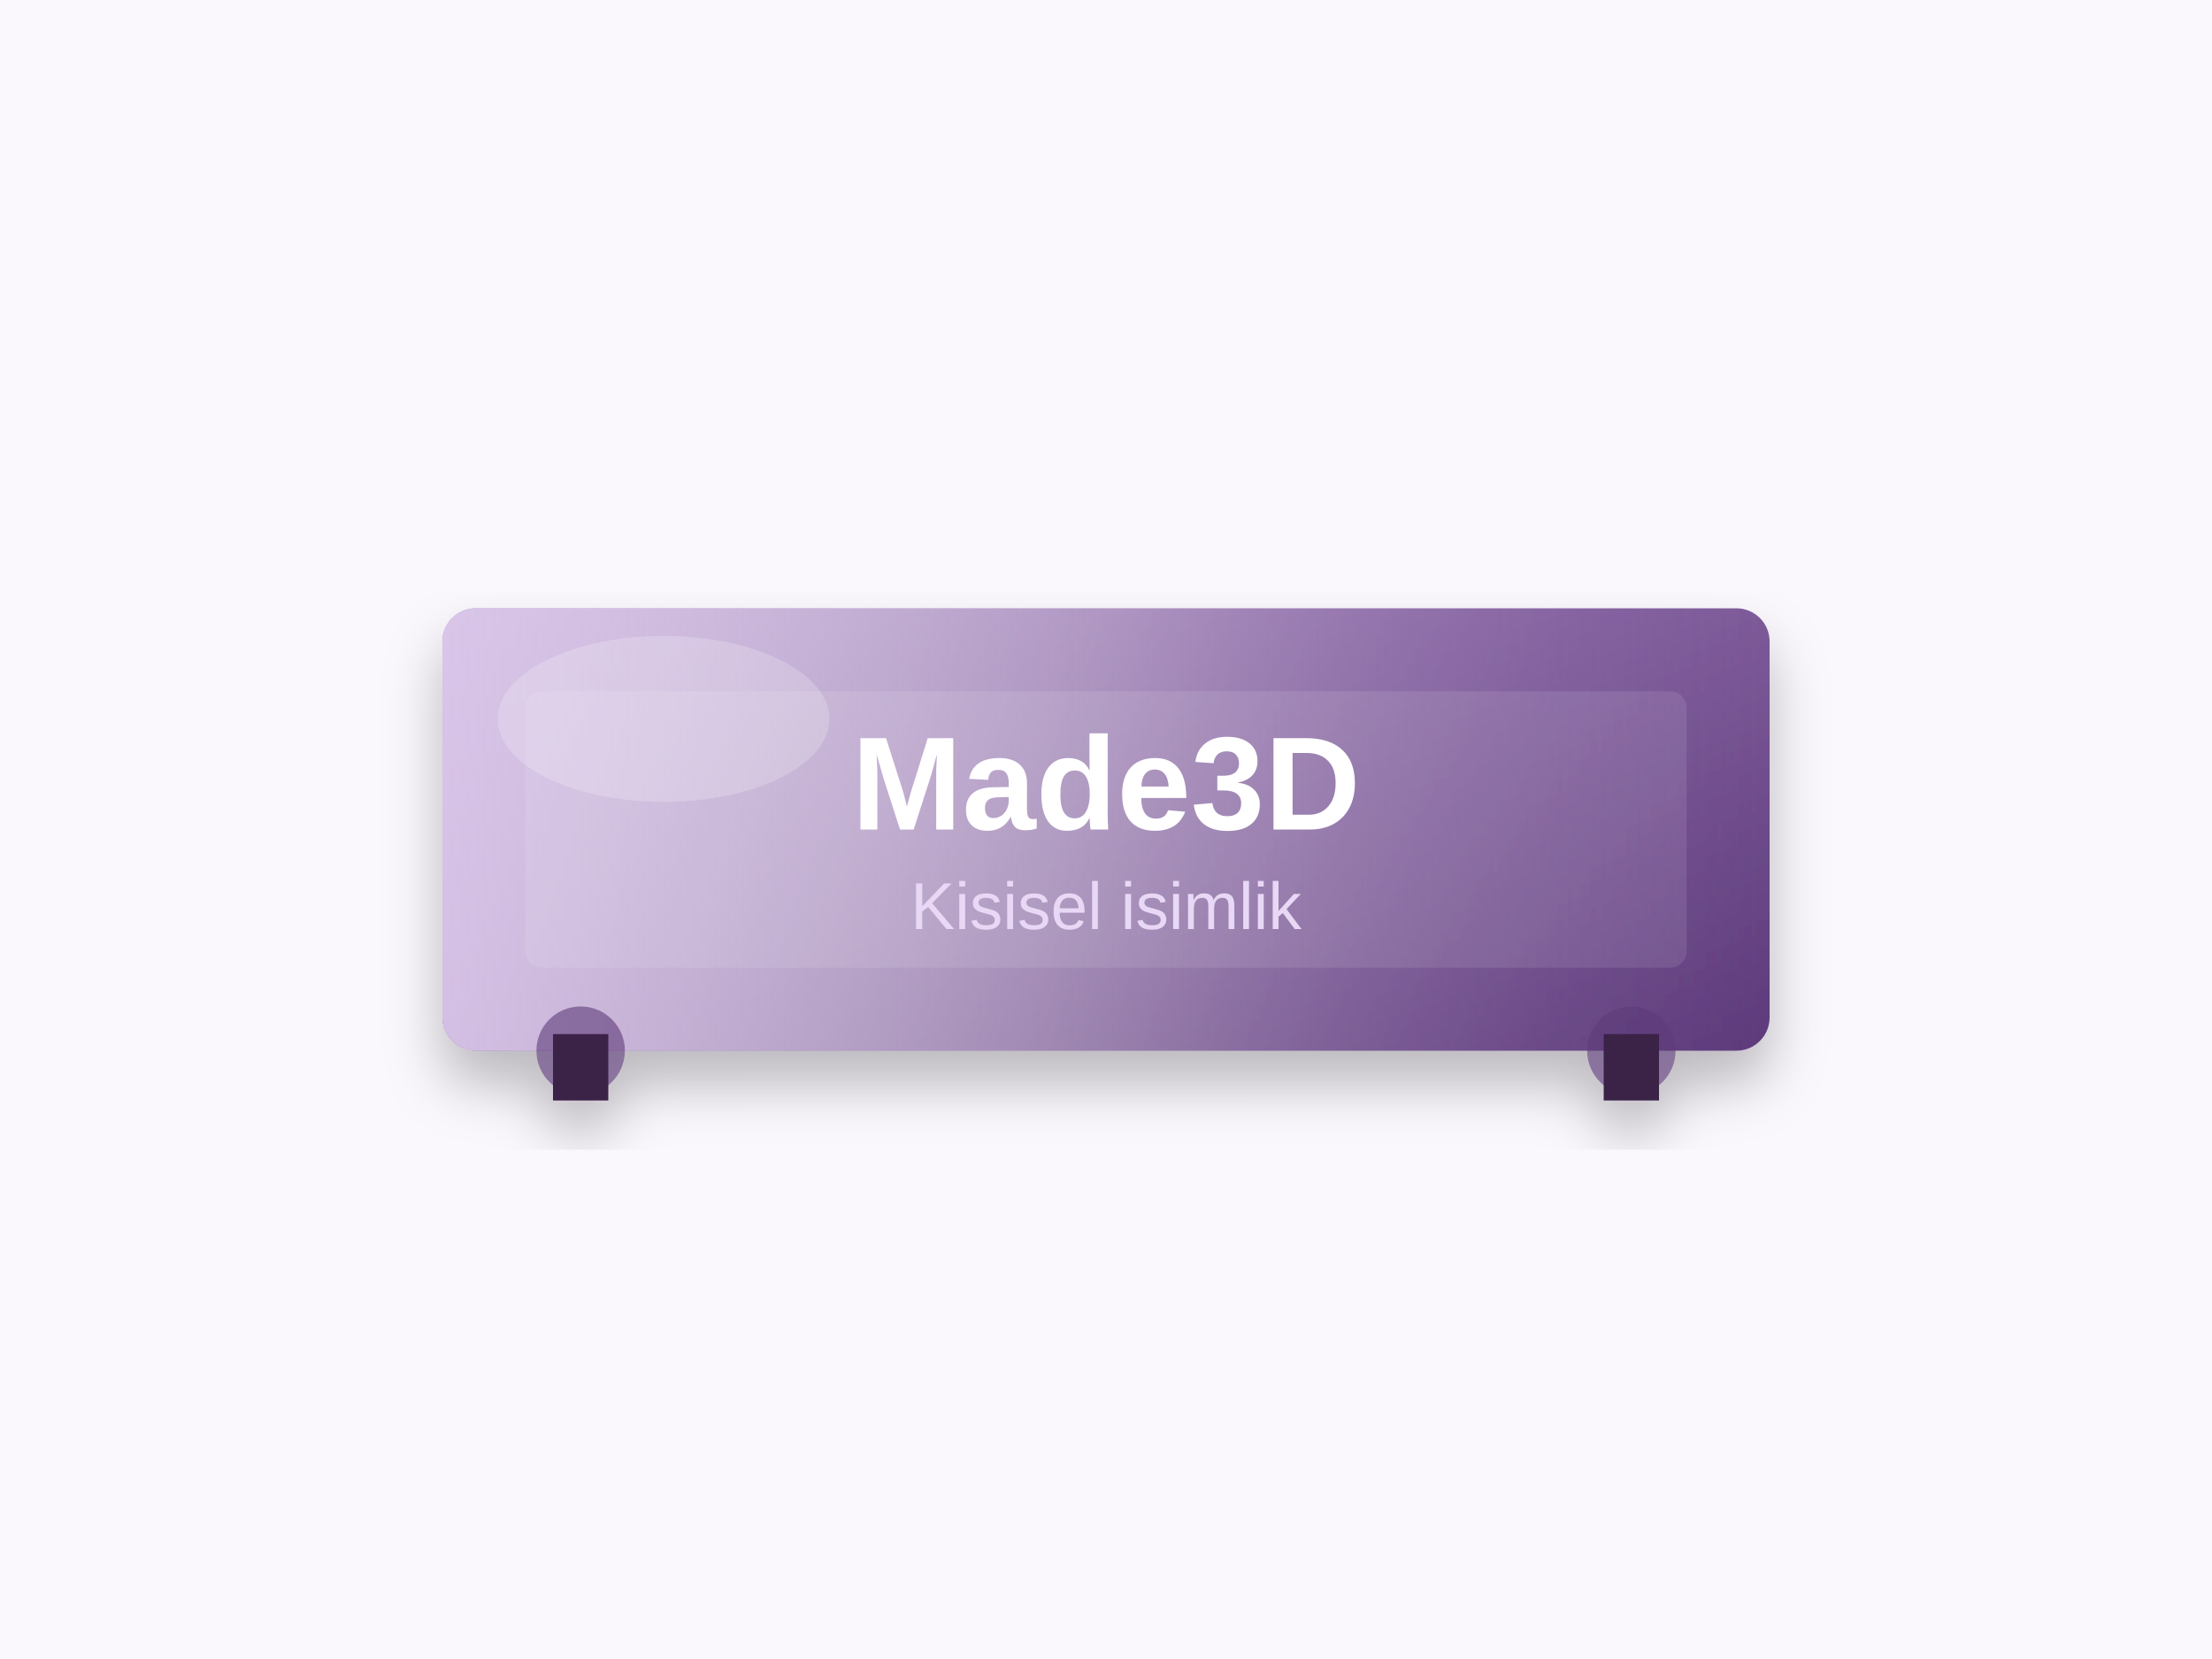
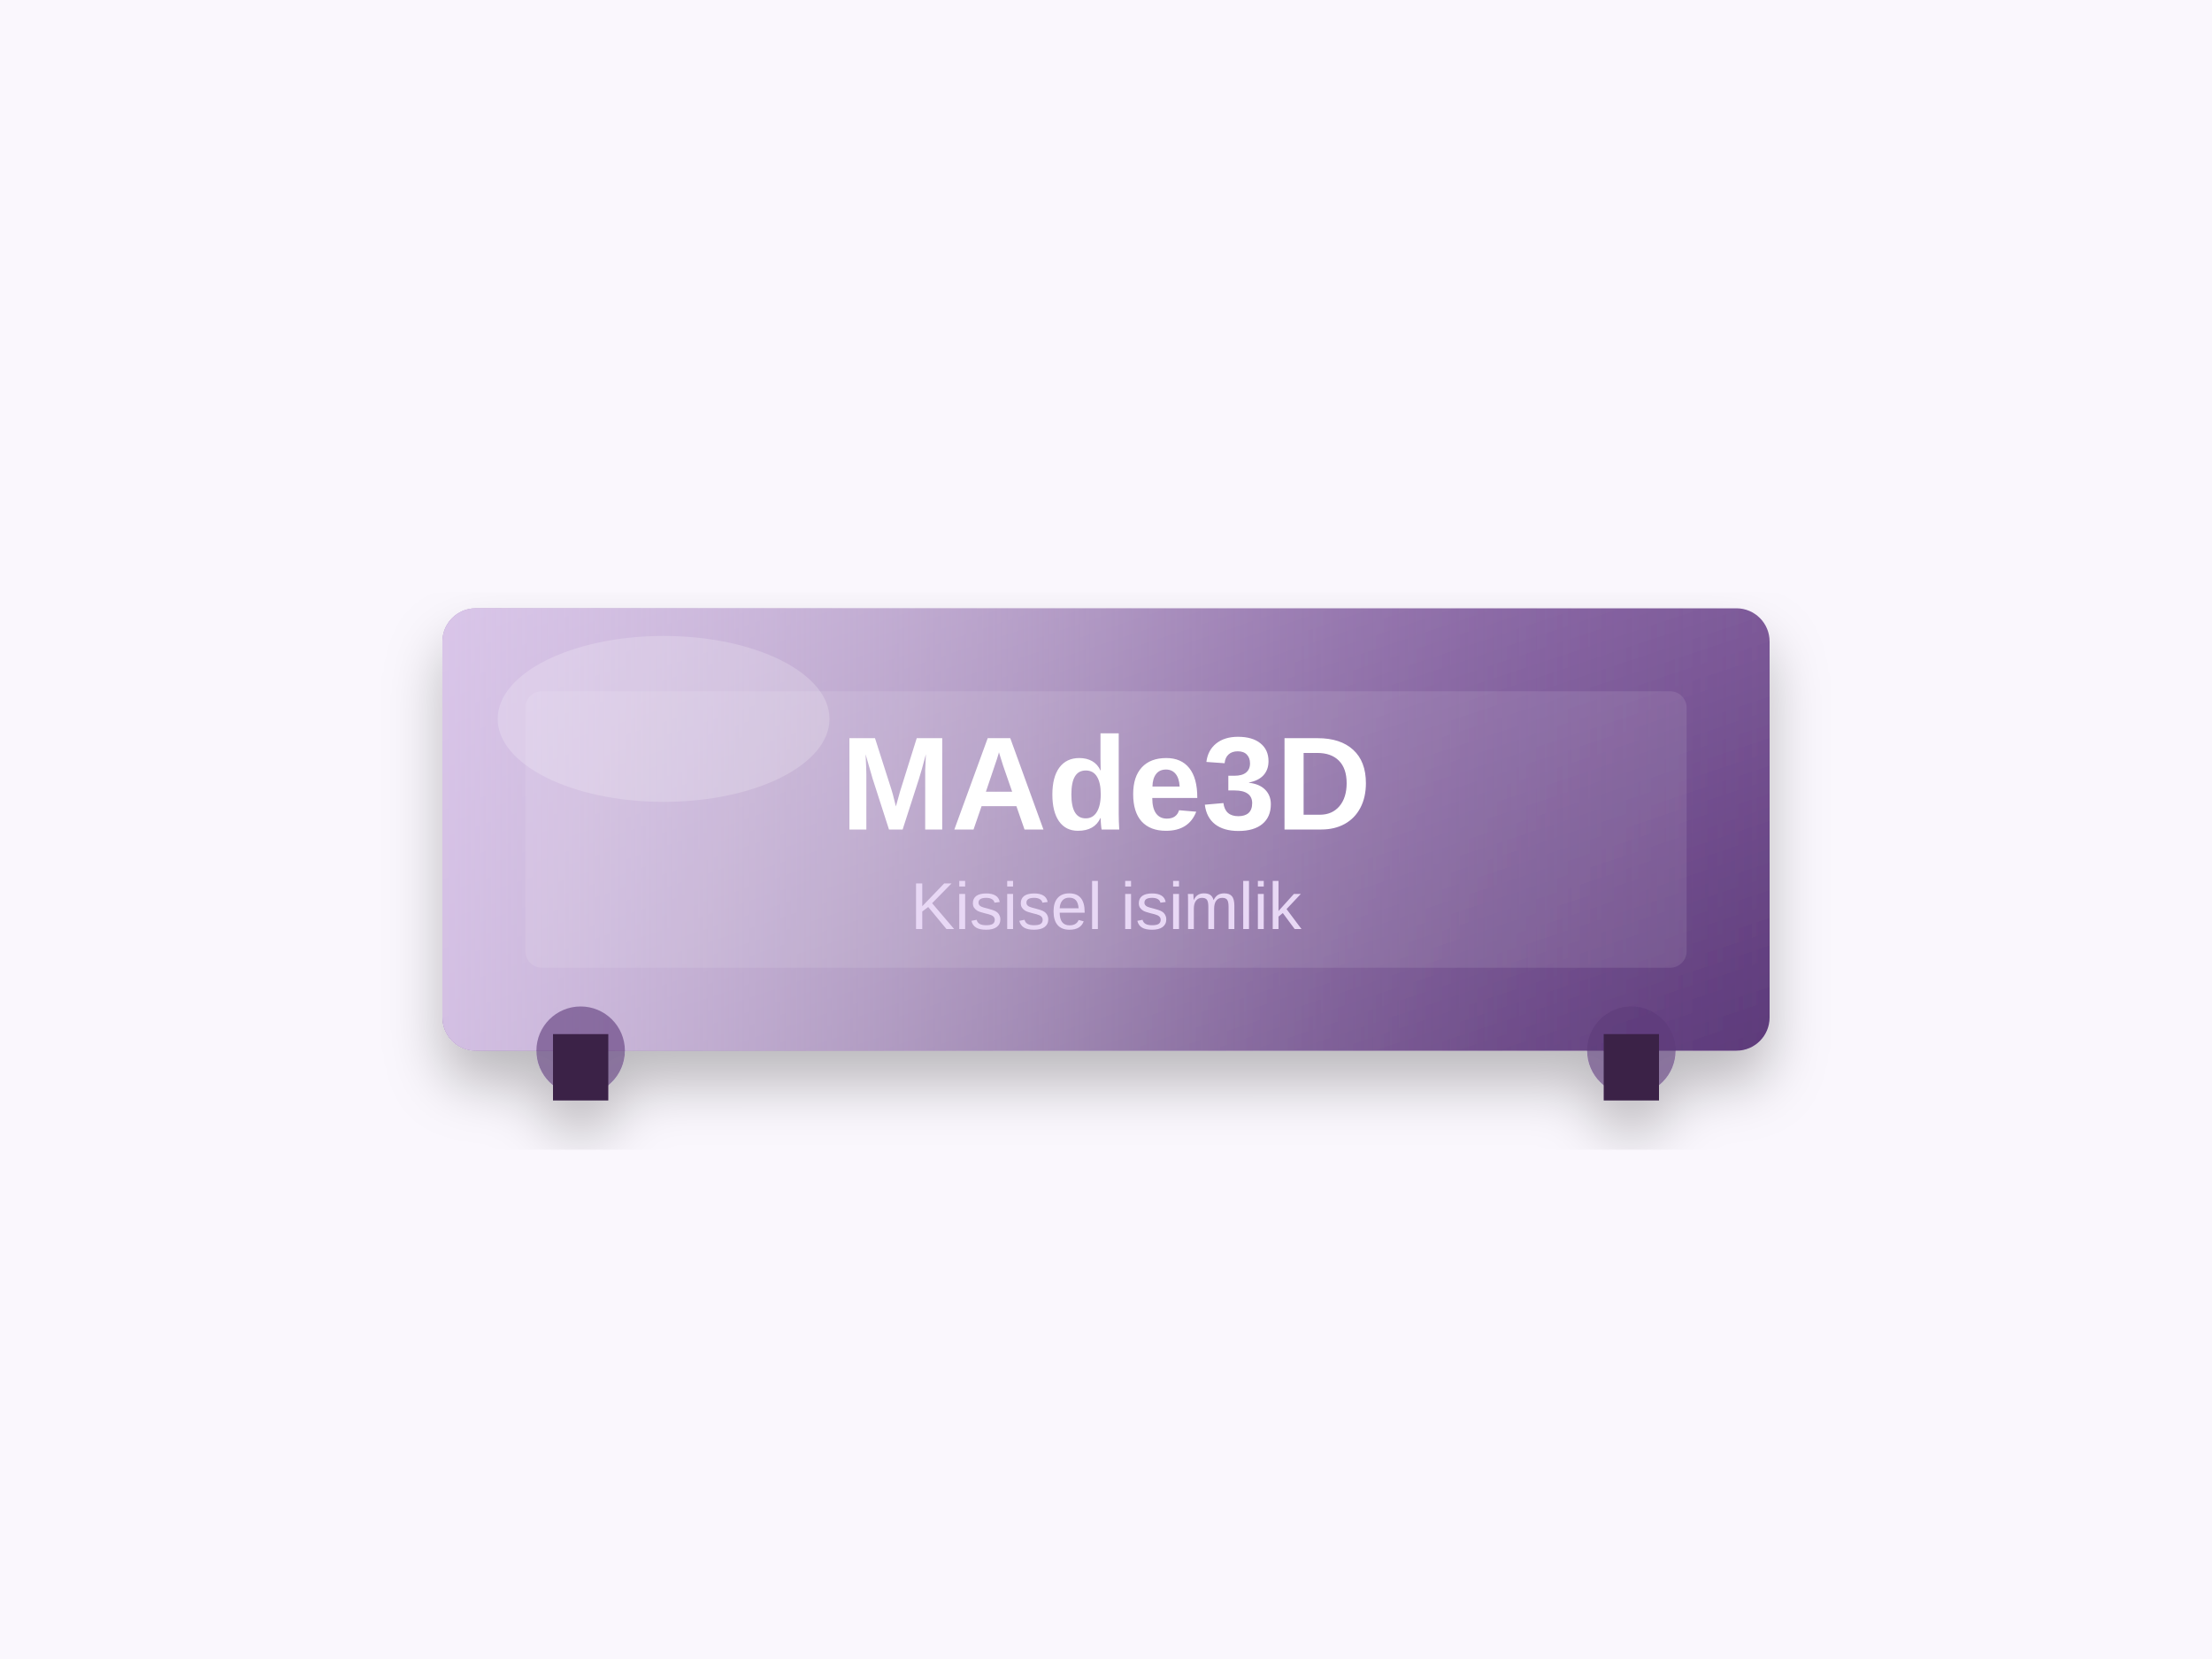
<svg xmlns="http://www.w3.org/2000/svg" viewBox="0 0 400 300">
  <defs>
    <linearGradient id="plate-grad" x1="0%" y1="0%" x2="100%" y2="100%">
      <stop offset="0%" stop-color="#9d7ab8" />
      <stop offset="100%" stop-color="#5d3a7a" />
    </linearGradient>
    <linearGradient id="plate-shine" x1="0%" y1="0%" x2="100%" y2="0%">
      <stop offset="0%" stop-color="#e8d8f5" stop-opacity="0.8" />
      <stop offset="50%" stop-color="#fff" stop-opacity="0.3" />
      <stop offset="100%" stop-color="#9d7ab8" stop-opacity="0" />
    </linearGradient>
    <filter id="name-shadow">
      <feDropShadow dx="0" dy="6" stdDeviation="5" flood-opacity="0.25" />
    </filter>
  </defs>
  <rect width="400" height="300" fill="#faf7fd" />
  <g filter="url(#name-shadow)">
    <rect x="80" y="110" width="240" height="80" fill="url(#plate-grad)" rx="6" />
    <rect x="80" y="110" width="240" height="80" fill="url(#plate-shine)" rx="6" />
    <circle cx="105" cy="190" r="8" fill="#5d3a7a" opacity="0.6" />
    <rect x="100" y="187" width="10" height="12" fill="#3a2147" />
    <circle cx="295" cy="190" r="8" fill="#5d3a7a" opacity="0.6" />
    <rect x="290" y="187" width="10" height="12" fill="#3a2147" />
  </g>
  <rect x="95" y="125" width="210" height="50" fill="rgba(255,255,255,0.1)" rx="3" />
-   <text x="200" y="150" font-size="24" font-weight="bold" fill="#fff" text-anchor="middle" font-family="Arial">Made3D</text>
+   <text x="200" y="150" font-size="24" font-weight="bold" fill="#fff" text-anchor="middle" font-family="Arial">MAde3D</text>
  <text x="200" y="168" font-size="12" fill="#e8d8f5" text-anchor="middle" font-family="Arial">Kisisel isimlik</text>
  <ellipse cx="120" cy="130" rx="30" ry="15" fill="#fff" opacity="0.2" />
</svg>
